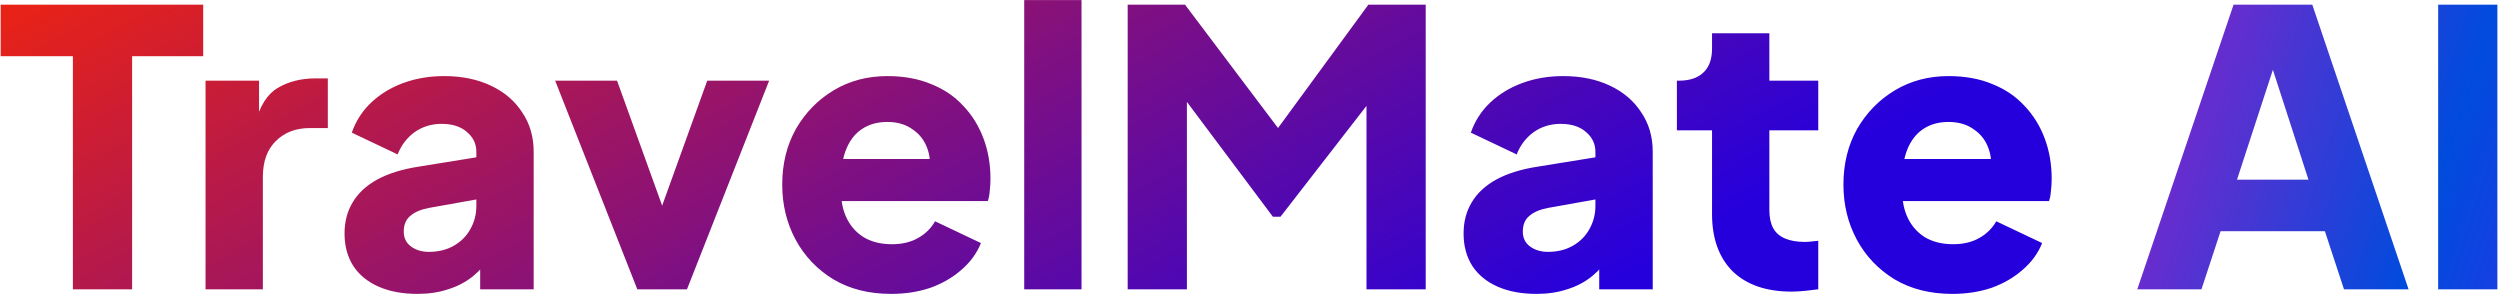
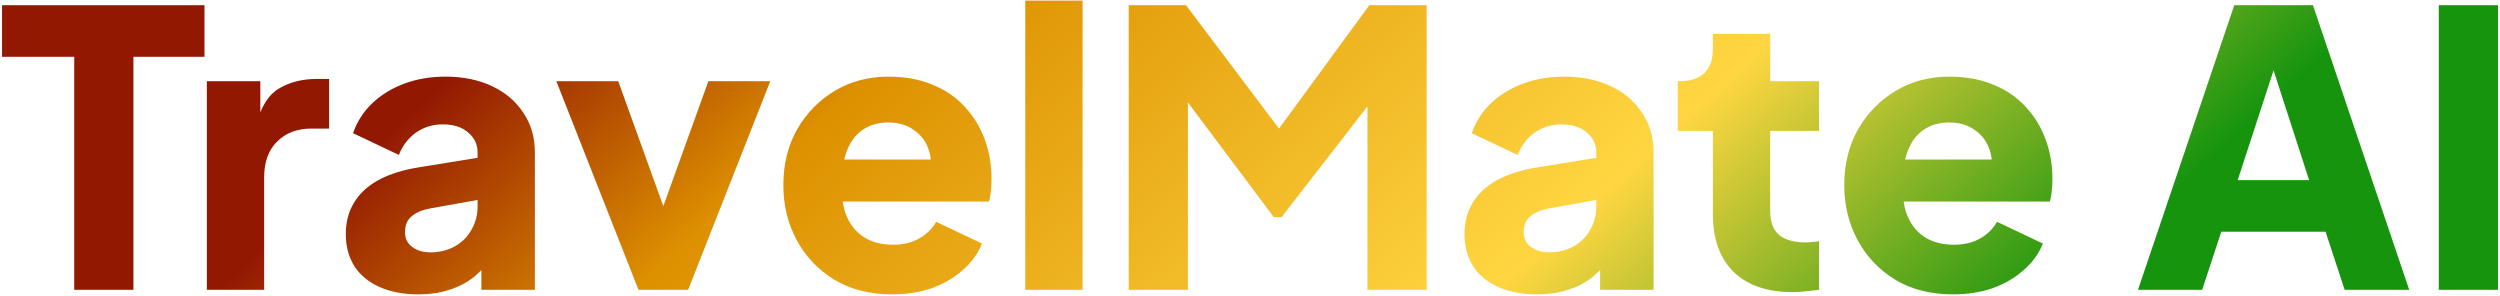
- <svg xmlns="http://www.w3.org/2000/svg" width="916" height="108" viewBox="0 0 916 108" fill="none">
-   <path d="M26.707 106V20.6H0.247V1.7H74.447V20.6H48.407V106H26.707ZM75.313 106V29.56H94.913V47.9L93.513 45.24C95.193 38.8 97.947 34.46 101.773 32.22C105.693 29.887 110.313 28.72 115.633 28.72H120.113V46.92H113.533C108.4 46.92 104.247 48.507 101.073 51.68C97.9 54.76 96.313 59.147 96.313 64.84V106H75.313ZM152.977 107.68C147.471 107.68 142.711 106.793 138.697 105.02C134.684 103.247 131.604 100.727 129.457 97.46C127.311 94.1 126.237 90.133 126.237 85.56C126.237 81.267 127.217 77.487 129.177 74.22C131.137 70.86 134.124 68.06 138.137 65.82C142.244 63.58 147.331 61.993 153.397 61.06L176.777 57.28V72.68L157.177 76.18C154.191 76.74 151.904 77.72 150.317 79.12C148.731 80.427 147.937 82.34 147.937 84.86C147.937 87.193 148.824 89.013 150.597 90.32C152.371 91.627 154.564 92.28 157.177 92.28C160.631 92.28 163.664 91.533 166.277 90.04C168.891 88.547 170.897 86.54 172.297 84.02C173.791 81.407 174.537 78.56 174.537 75.48V55.6C174.537 52.707 173.371 50.28 171.037 48.32C168.797 46.36 165.717 45.38 161.797 45.38C158.064 45.38 154.751 46.407 151.857 48.46C149.057 50.513 147.004 53.22 145.697 56.58L128.897 48.6C130.391 44.307 132.771 40.62 136.037 37.54C139.304 34.46 143.224 32.08 147.797 30.4C152.371 28.72 157.364 27.88 162.777 27.88C169.217 27.88 174.911 29.047 179.857 31.38C184.804 33.713 188.631 36.98 191.337 41.18C194.137 45.287 195.537 50.093 195.537 55.6V106H175.937V93.68L180.697 92.84C178.457 96.2 175.984 99 173.277 101.24C170.571 103.387 167.537 104.973 164.177 106C160.817 107.12 157.084 107.68 152.977 107.68ZM233.511 106L203.411 29.56H226.091L246.951 87.38H238.271L259.131 29.56H281.811L251.711 106H233.511ZM326.508 107.68C318.388 107.68 311.342 105.907 305.368 102.36C299.395 98.72 294.775 93.867 291.508 87.8C288.242 81.733 286.608 75.013 286.608 67.64C286.608 59.987 288.288 53.173 291.648 47.2C295.102 41.227 299.722 36.513 305.508 33.06C311.295 29.607 317.828 27.88 325.108 27.88C331.175 27.88 336.542 28.86 341.208 30.82C345.875 32.687 349.795 35.347 352.968 38.8C356.235 42.253 358.708 46.267 360.388 50.84C362.068 55.32 362.908 60.22 362.908 65.54C362.908 67.033 362.815 68.527 362.628 70.02C362.535 71.42 362.302 72.633 361.928 73.66H304.668V58.26H350.028L340.088 65.54C341.022 61.527 340.975 57.98 339.948 54.9C338.922 51.727 337.102 49.253 334.488 47.48C331.968 45.613 328.842 44.68 325.108 44.68C321.468 44.68 318.342 45.567 315.728 47.34C313.115 49.113 311.155 51.727 309.848 55.18C308.542 58.633 308.028 62.833 308.308 67.78C307.935 72.073 308.448 75.853 309.848 79.12C311.248 82.387 313.395 84.953 316.288 86.82C319.182 88.593 322.682 89.48 326.788 89.48C330.522 89.48 333.695 88.733 336.308 87.24C339.015 85.747 341.115 83.693 342.608 81.08L359.408 89.06C357.915 92.793 355.535 96.06 352.268 98.86C349.095 101.66 345.315 103.853 340.928 105.44C336.542 106.933 331.735 107.68 326.508 107.68ZM375.274 106V0.02H396.274V106H375.274ZM413.181 106V1.7H434.181L473.241 53.5H463.441L501.381 1.7H522.381V106H500.681V25.64L509.361 27.6L469.181 79.4H466.381L427.601 27.6L434.881 25.64V106H413.181ZM562.997 107.68C557.49 107.68 552.73 106.793 548.717 105.02C544.703 103.247 541.623 100.727 539.477 97.46C537.33 94.1 536.257 90.133 536.257 85.56C536.257 81.267 537.237 77.487 539.197 74.22C541.157 70.86 544.143 68.06 548.157 65.82C552.263 63.58 557.35 61.993 563.417 61.06L586.797 57.28V72.68L567.197 76.18C564.21 76.74 561.923 77.72 560.337 79.12C558.75 80.427 557.957 82.34 557.957 84.86C557.957 87.193 558.843 89.013 560.617 90.32C562.39 91.627 564.583 92.28 567.197 92.28C570.65 92.28 573.683 91.533 576.297 90.04C578.91 88.547 580.917 86.54 582.317 84.02C583.81 81.407 584.557 78.56 584.557 75.48V55.6C584.557 52.707 583.39 50.28 581.057 48.32C578.817 46.36 575.737 45.38 571.817 45.38C568.083 45.38 564.77 46.407 561.877 48.46C559.077 50.513 557.023 53.22 555.717 56.58L538.917 48.6C540.41 44.307 542.79 40.62 546.057 37.54C549.323 34.46 553.243 32.08 557.817 30.4C562.39 28.72 567.383 27.88 572.797 27.88C579.237 27.88 584.93 29.047 589.877 31.38C594.823 33.713 598.65 36.98 601.357 41.18C604.157 45.287 605.557 50.093 605.557 55.6V106H585.957V93.68L590.717 92.84C588.477 96.2 586.003 99 583.297 101.24C580.59 103.387 577.557 104.973 574.197 106C570.837 107.12 567.103 107.68 562.997 107.68ZM656.411 106.84C647.171 106.84 639.984 104.367 634.851 99.42C629.811 94.38 627.291 87.38 627.291 78.42V47.76H614.411V29.56H615.111C619.031 29.56 622.017 28.58 624.071 26.62C626.217 24.66 627.291 21.72 627.291 17.8V12.2H648.291V29.56H666.211V47.76H648.291V77.02C648.291 79.633 648.757 81.827 649.691 83.6C650.624 85.28 652.071 86.54 654.031 87.38C655.991 88.22 658.417 88.64 661.311 88.64C661.964 88.64 662.711 88.593 663.551 88.5C664.391 88.407 665.277 88.313 666.211 88.22V106C664.811 106.187 663.224 106.373 661.451 106.56C659.677 106.747 657.997 106.84 656.411 106.84ZM715.336 107.68C707.216 107.68 700.17 105.907 694.196 102.36C688.223 98.72 683.603 93.867 680.336 87.8C677.07 81.733 675.436 75.013 675.436 67.64C675.436 59.987 677.116 53.173 680.476 47.2C683.93 41.227 688.55 36.513 694.336 33.06C700.123 29.607 706.656 27.88 713.936 27.88C720.003 27.88 725.37 28.86 730.036 30.82C734.703 32.687 738.623 35.347 741.796 38.8C745.063 42.253 747.536 46.267 749.216 50.84C750.896 55.32 751.736 60.22 751.736 65.54C751.736 67.033 751.643 68.527 751.456 70.02C751.363 71.42 751.13 72.633 750.756 73.66H693.496V58.26H738.856L728.916 65.54C729.85 61.527 729.803 57.98 728.776 54.9C727.75 51.727 725.93 49.253 723.316 47.48C720.796 45.613 717.67 44.68 713.936 44.68C710.296 44.68 707.17 45.567 704.556 47.34C701.943 49.113 699.983 51.727 698.676 55.18C697.37 58.633 696.856 62.833 697.136 67.78C696.763 72.073 697.276 75.853 698.676 79.12C700.076 82.387 702.223 84.953 705.116 86.82C708.01 88.593 711.51 89.48 715.616 89.48C719.35 89.48 722.523 88.733 725.136 87.24C727.843 85.747 729.943 83.693 731.436 81.08L748.236 89.06C746.743 92.793 744.363 96.06 741.096 98.86C737.923 101.66 734.143 103.853 729.756 105.44C725.37 106.933 720.563 107.68 715.336 107.68Z" fill="url(#paint0_linear_1_94)" />
-   <path d="M783.099 106L818.379 1.7H847.219L882.499 106H858.839L851.839 84.72H813.619L806.619 106H783.099ZM819.639 65.82H845.819L829.859 16.54H835.739L819.639 65.82ZM893.338 106V1.7H915.038V106H893.338Z" fill="url(#paint1_linear_1_94)" />
+ <svg xmlns="http://www.w3.org/2000/svg" width="949" height="112" viewBox="0 0 949 112" fill="none">
+   <path d="M28.179 110V21.55H0.774V1.975H77.624V21.55H50.654V110H28.179ZM78.521 110V30.83H98.821V49.825L97.371 47.07C99.111 40.4 101.963 35.905 105.926 33.585C109.986 31.168 114.771 29.96 120.281 29.96H124.921V48.81H118.106C112.789 48.81 108.488 50.453 105.201 53.74C101.914 56.93 100.271 61.473 100.271 67.37V110H78.521ZM158.959 111.74C153.255 111.74 148.325 110.822 144.169 108.985C140.012 107.148 136.822 104.538 134.599 101.155C132.375 97.675 131.264 93.567 131.264 88.83C131.264 84.383 132.279 80.468 134.309 77.085C136.339 73.605 139.432 70.705 143.589 68.385C147.842 66.065 153.11 64.422 159.394 63.455L183.609 59.54V75.49L163.309 79.115C160.215 79.695 157.847 80.71 156.204 82.16C154.56 83.513 153.739 85.495 153.739 88.105C153.739 90.522 154.657 92.407 156.494 93.76C158.33 95.113 160.602 95.79 163.309 95.79C166.885 95.79 170.027 95.017 172.734 93.47C175.44 91.923 177.519 89.845 178.969 87.235C180.515 84.528 181.289 81.58 181.289 78.39V57.8C181.289 54.803 180.08 52.29 177.664 50.26C175.344 48.23 172.154 47.215 168.094 47.215C164.227 47.215 160.795 48.278 157.799 50.405C154.899 52.532 152.772 55.335 151.419 58.815L134.019 50.55C135.565 46.103 138.03 42.285 141.414 39.095C144.797 35.905 148.857 33.44 153.594 31.7C158.33 29.96 163.502 29.09 169.109 29.09C175.779 29.09 181.675 30.298 186.799 32.715C191.922 35.132 195.885 38.515 198.689 42.865C201.589 47.118 203.039 52.097 203.039 57.8V110H182.739V97.24L187.669 96.37C185.349 99.85 182.787 102.75 179.984 105.07C177.18 107.293 174.039 108.937 170.559 110C167.079 111.16 163.212 111.74 158.959 111.74ZM242.369 110L211.194 30.83H234.684L256.289 90.715H247.299L268.904 30.83H292.394L261.219 110H242.369ZM338.687 111.74C330.277 111.74 322.979 109.903 316.792 106.23C310.605 102.46 305.82 97.433 302.437 91.15C299.054 84.867 297.362 77.907 297.362 70.27C297.362 62.343 299.102 55.287 302.582 49.1C306.159 42.913 310.944 38.032 316.937 34.455C322.93 30.878 329.697 29.09 337.237 29.09C343.52 29.09 349.079 30.105 353.912 32.135C358.745 34.068 362.805 36.823 366.092 40.4C369.475 43.977 372.037 48.133 373.777 52.87C375.517 57.51 376.387 62.585 376.387 68.095C376.387 69.642 376.29 71.188 376.097 72.735C376 74.185 375.759 75.442 375.372 76.505H316.067V60.555H363.047L352.752 68.095C353.719 63.938 353.67 60.265 352.607 57.075C351.544 53.788 349.659 51.227 346.952 49.39C344.342 47.457 341.104 46.49 337.237 46.49C333.467 46.49 330.229 47.408 327.522 49.245C324.815 51.082 322.785 53.788 321.432 57.365C320.079 60.942 319.547 65.292 319.837 70.415C319.45 74.862 319.982 78.777 321.432 82.16C322.882 85.543 325.105 88.202 328.102 90.135C331.099 91.972 334.724 92.89 338.977 92.89C342.844 92.89 346.13 92.117 348.837 90.57C351.64 89.023 353.815 86.897 355.362 84.19L372.762 92.455C371.215 96.322 368.75 99.705 365.367 102.605C362.08 105.505 358.165 107.777 353.622 109.42C349.079 110.967 344.1 111.74 338.687 111.74ZM389.195 110V0.235H410.945V110H389.195ZM428.456 110V1.975H450.206L490.661 55.625H480.511L519.806 1.975H541.556V110H519.081V26.77L528.071 28.8L486.456 82.45H483.556L443.391 28.8L450.931 26.77V110H428.456ZM583.622 111.74C577.918 111.74 572.988 110.822 568.832 108.985C564.675 107.148 561.485 104.538 559.262 101.155C557.038 97.675 555.927 93.567 555.927 88.83C555.927 84.383 556.942 80.468 558.972 77.085C561.002 73.605 564.095 70.705 568.252 68.385C572.505 66.065 577.773 64.422 584.057 63.455L608.272 59.54V75.49L587.972 79.115C584.878 79.695 582.51 80.71 580.867 82.16C579.223 83.513 578.402 85.495 578.402 88.105C578.402 90.522 579.32 92.407 581.157 93.76C582.993 95.113 585.265 95.79 587.972 95.79C591.548 95.79 594.69 95.017 597.397 93.47C600.103 91.923 602.182 89.845 603.632 87.235C605.178 84.528 605.952 81.58 605.952 78.39V57.8C605.952 54.803 604.743 52.29 602.327 50.26C600.007 48.23 596.817 47.215 592.757 47.215C588.89 47.215 585.458 48.278 582.462 50.405C579.562 52.532 577.435 55.335 576.082 58.815L558.682 50.55C560.228 46.103 562.693 42.285 566.077 39.095C569.46 35.905 573.52 33.44 578.257 31.7C582.993 29.96 588.165 29.09 593.772 29.09C600.442 29.09 606.338 30.298 611.462 32.715C616.585 35.132 620.548 38.515 623.352 42.865C626.252 47.118 627.702 52.097 627.702 57.8V110H607.402V97.24L612.332 96.37C610.012 99.85 607.45 102.75 604.647 105.07C601.843 107.293 598.702 108.937 595.222 110C591.742 111.16 587.875 111.74 583.622 111.74ZM680.372 110.87C670.802 110.87 663.358 108.308 658.042 103.185C652.822 97.965 650.212 90.715 650.212 81.435V49.68H636.872V30.83H637.597C641.657 30.83 644.75 29.815 646.877 27.785C649.1 25.755 650.212 22.71 650.212 18.65V12.85H671.962V30.83H690.522V49.68H671.962V79.985C671.962 82.692 672.445 84.963 673.412 86.8C674.378 88.54 675.877 89.845 677.907 90.715C679.937 91.585 682.45 92.02 685.447 92.02C686.123 92.02 686.897 91.972 687.767 91.875C688.637 91.778 689.555 91.682 690.522 91.585V110C689.072 110.193 687.428 110.387 685.592 110.58C683.755 110.773 682.015 110.87 680.372 110.87ZM741.402 111.74C732.992 111.74 725.694 109.903 719.507 106.23C713.32 102.46 708.535 97.433 705.152 91.15C701.769 84.867 700.077 77.907 700.077 70.27C700.077 62.343 701.817 55.287 705.297 49.1C708.874 42.913 713.659 38.032 719.652 34.455C725.645 30.878 732.412 29.09 739.952 29.09C746.235 29.09 751.794 30.105 756.627 32.135C761.46 34.068 765.52 36.823 768.807 40.4C772.19 43.977 774.752 48.133 776.492 52.87C778.232 57.51 779.102 62.585 779.102 68.095C779.102 69.642 779.005 71.188 778.812 72.735C778.715 74.185 778.474 75.442 778.087 76.505H718.782V60.555H765.762L755.467 68.095C756.434 63.938 756.385 60.265 755.322 57.075C754.259 53.788 752.374 51.227 749.667 49.39C747.057 47.457 743.819 46.49 739.952 46.49C736.182 46.49 732.944 47.408 730.237 49.245C727.53 51.082 725.5 53.788 724.147 57.365C722.794 60.942 722.262 65.292 722.552 70.415C722.165 74.862 722.697 78.777 724.147 82.16C725.597 85.543 727.82 88.202 730.817 90.135C733.814 91.972 737.439 92.89 741.692 92.89C745.559 92.89 748.845 92.117 751.552 90.57C754.355 89.023 756.53 86.897 758.077 84.19L775.477 92.455C773.93 96.322 771.465 99.705 768.082 102.605C764.795 105.505 760.88 107.777 756.337 109.42C751.794 110.967 746.815 111.74 741.402 111.74ZM811.584 110L848.124 1.975H877.994L914.534 110H890.029L882.779 87.96H843.194L835.944 110H811.584ZM849.429 68.385H876.544L860.014 17.345H866.104L849.429 68.385ZM925.76 110V1.975H948.235V110H925.76Z" fill="url(#paint0_linear_1_94)" />
  <defs>
-     <linearGradient id="paint0_linear_1_94" x1="646.323" y1="91.452" x2="433.167" y2="-287.508" gradientUnits="userSpaceOnUse">
-       <stop offset="0.037" stop-color="#2500DD" />
-       <stop offset="1" stop-color="#FF2600" />
-     </linearGradient>
-     <linearGradient id="paint1_linear_1_94" x1="646.323" y1="91.452" x2="1061.64" y2="227.783" gradientUnits="userSpaceOnUse">
-       <stop stop-color="#FF00B8" />
-       <stop offset="0.519" stop-color="#004BDD" />
-       <stop offset="1" stop-color="#8F00FF" />
+     <linearGradient id="paint0_linear_1_94" x1="832" y1="66" x2="460.333" y2="-341.659" gradientUnits="userSpaceOnUse">
+       <stop stop-color="#17940E" />
+       <stop offset="0.263" stop-color="#FFD641" />
+       <stop offset="0.594" stop-color="#E39D0C" />
+       <stop offset="0.663" stop-color="#DD9000" />
+       <stop offset="0.857" stop-color="#931802" />
    </linearGradient>
  </defs>
</svg>
